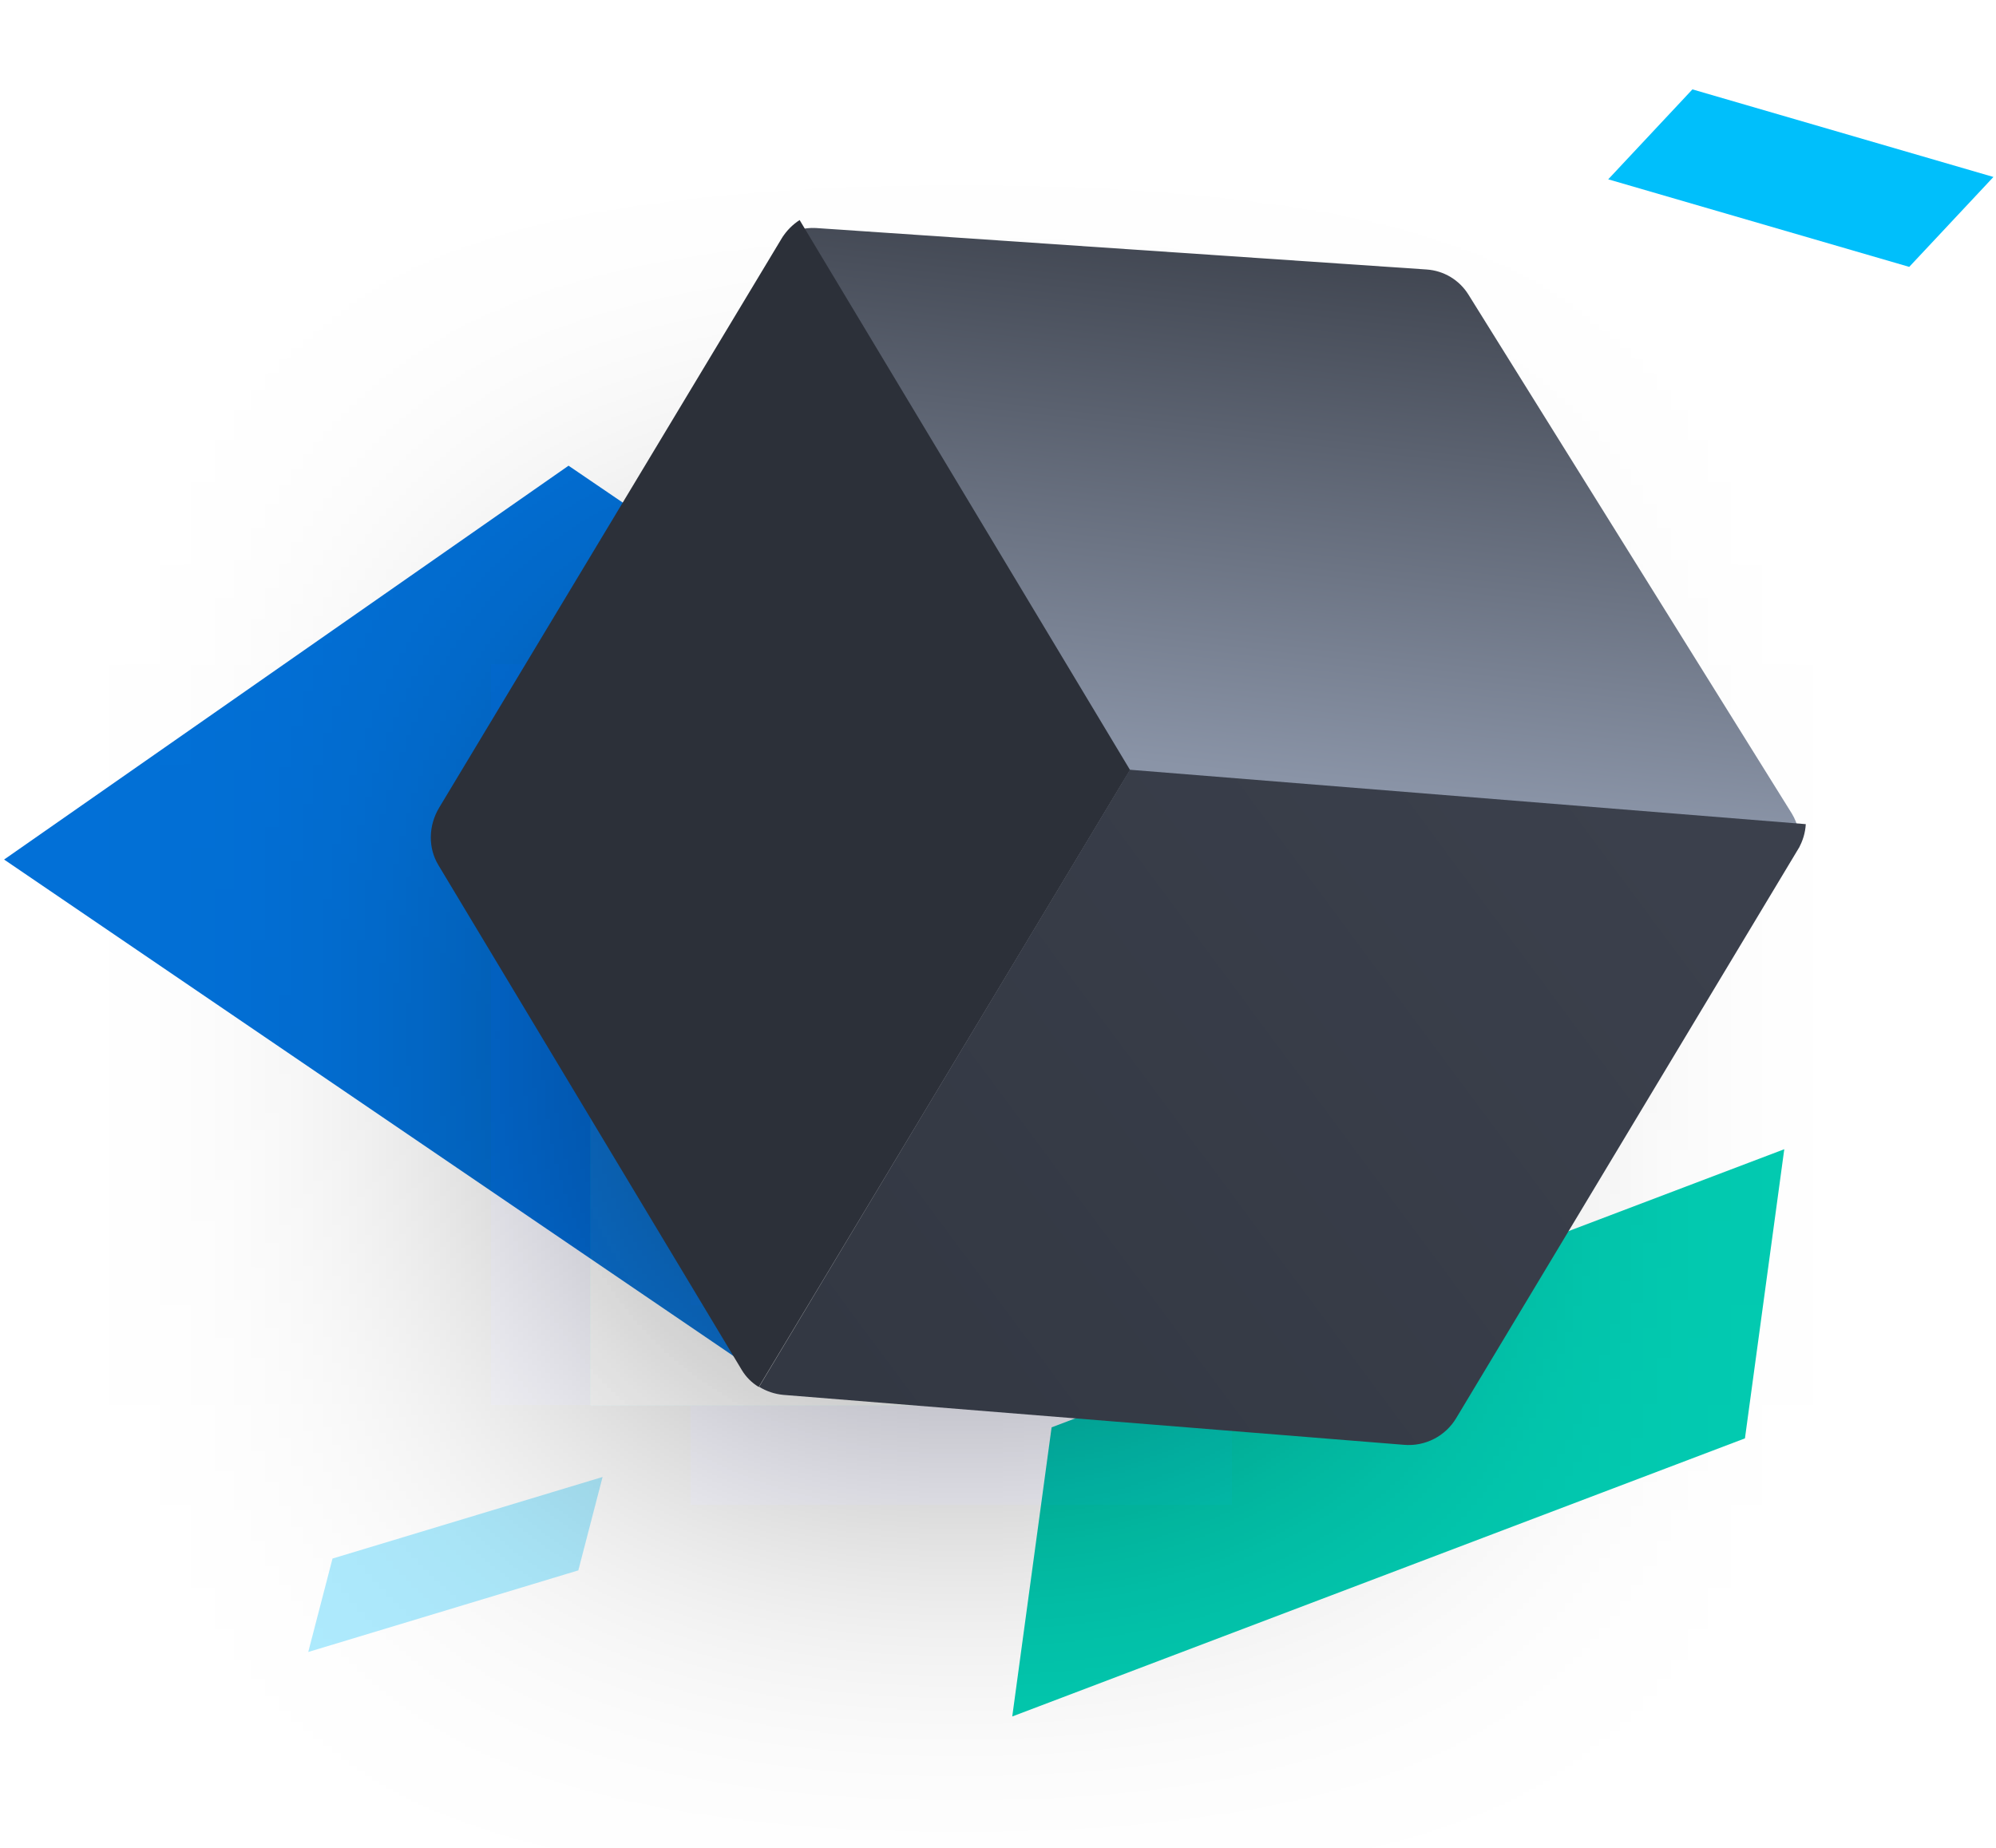
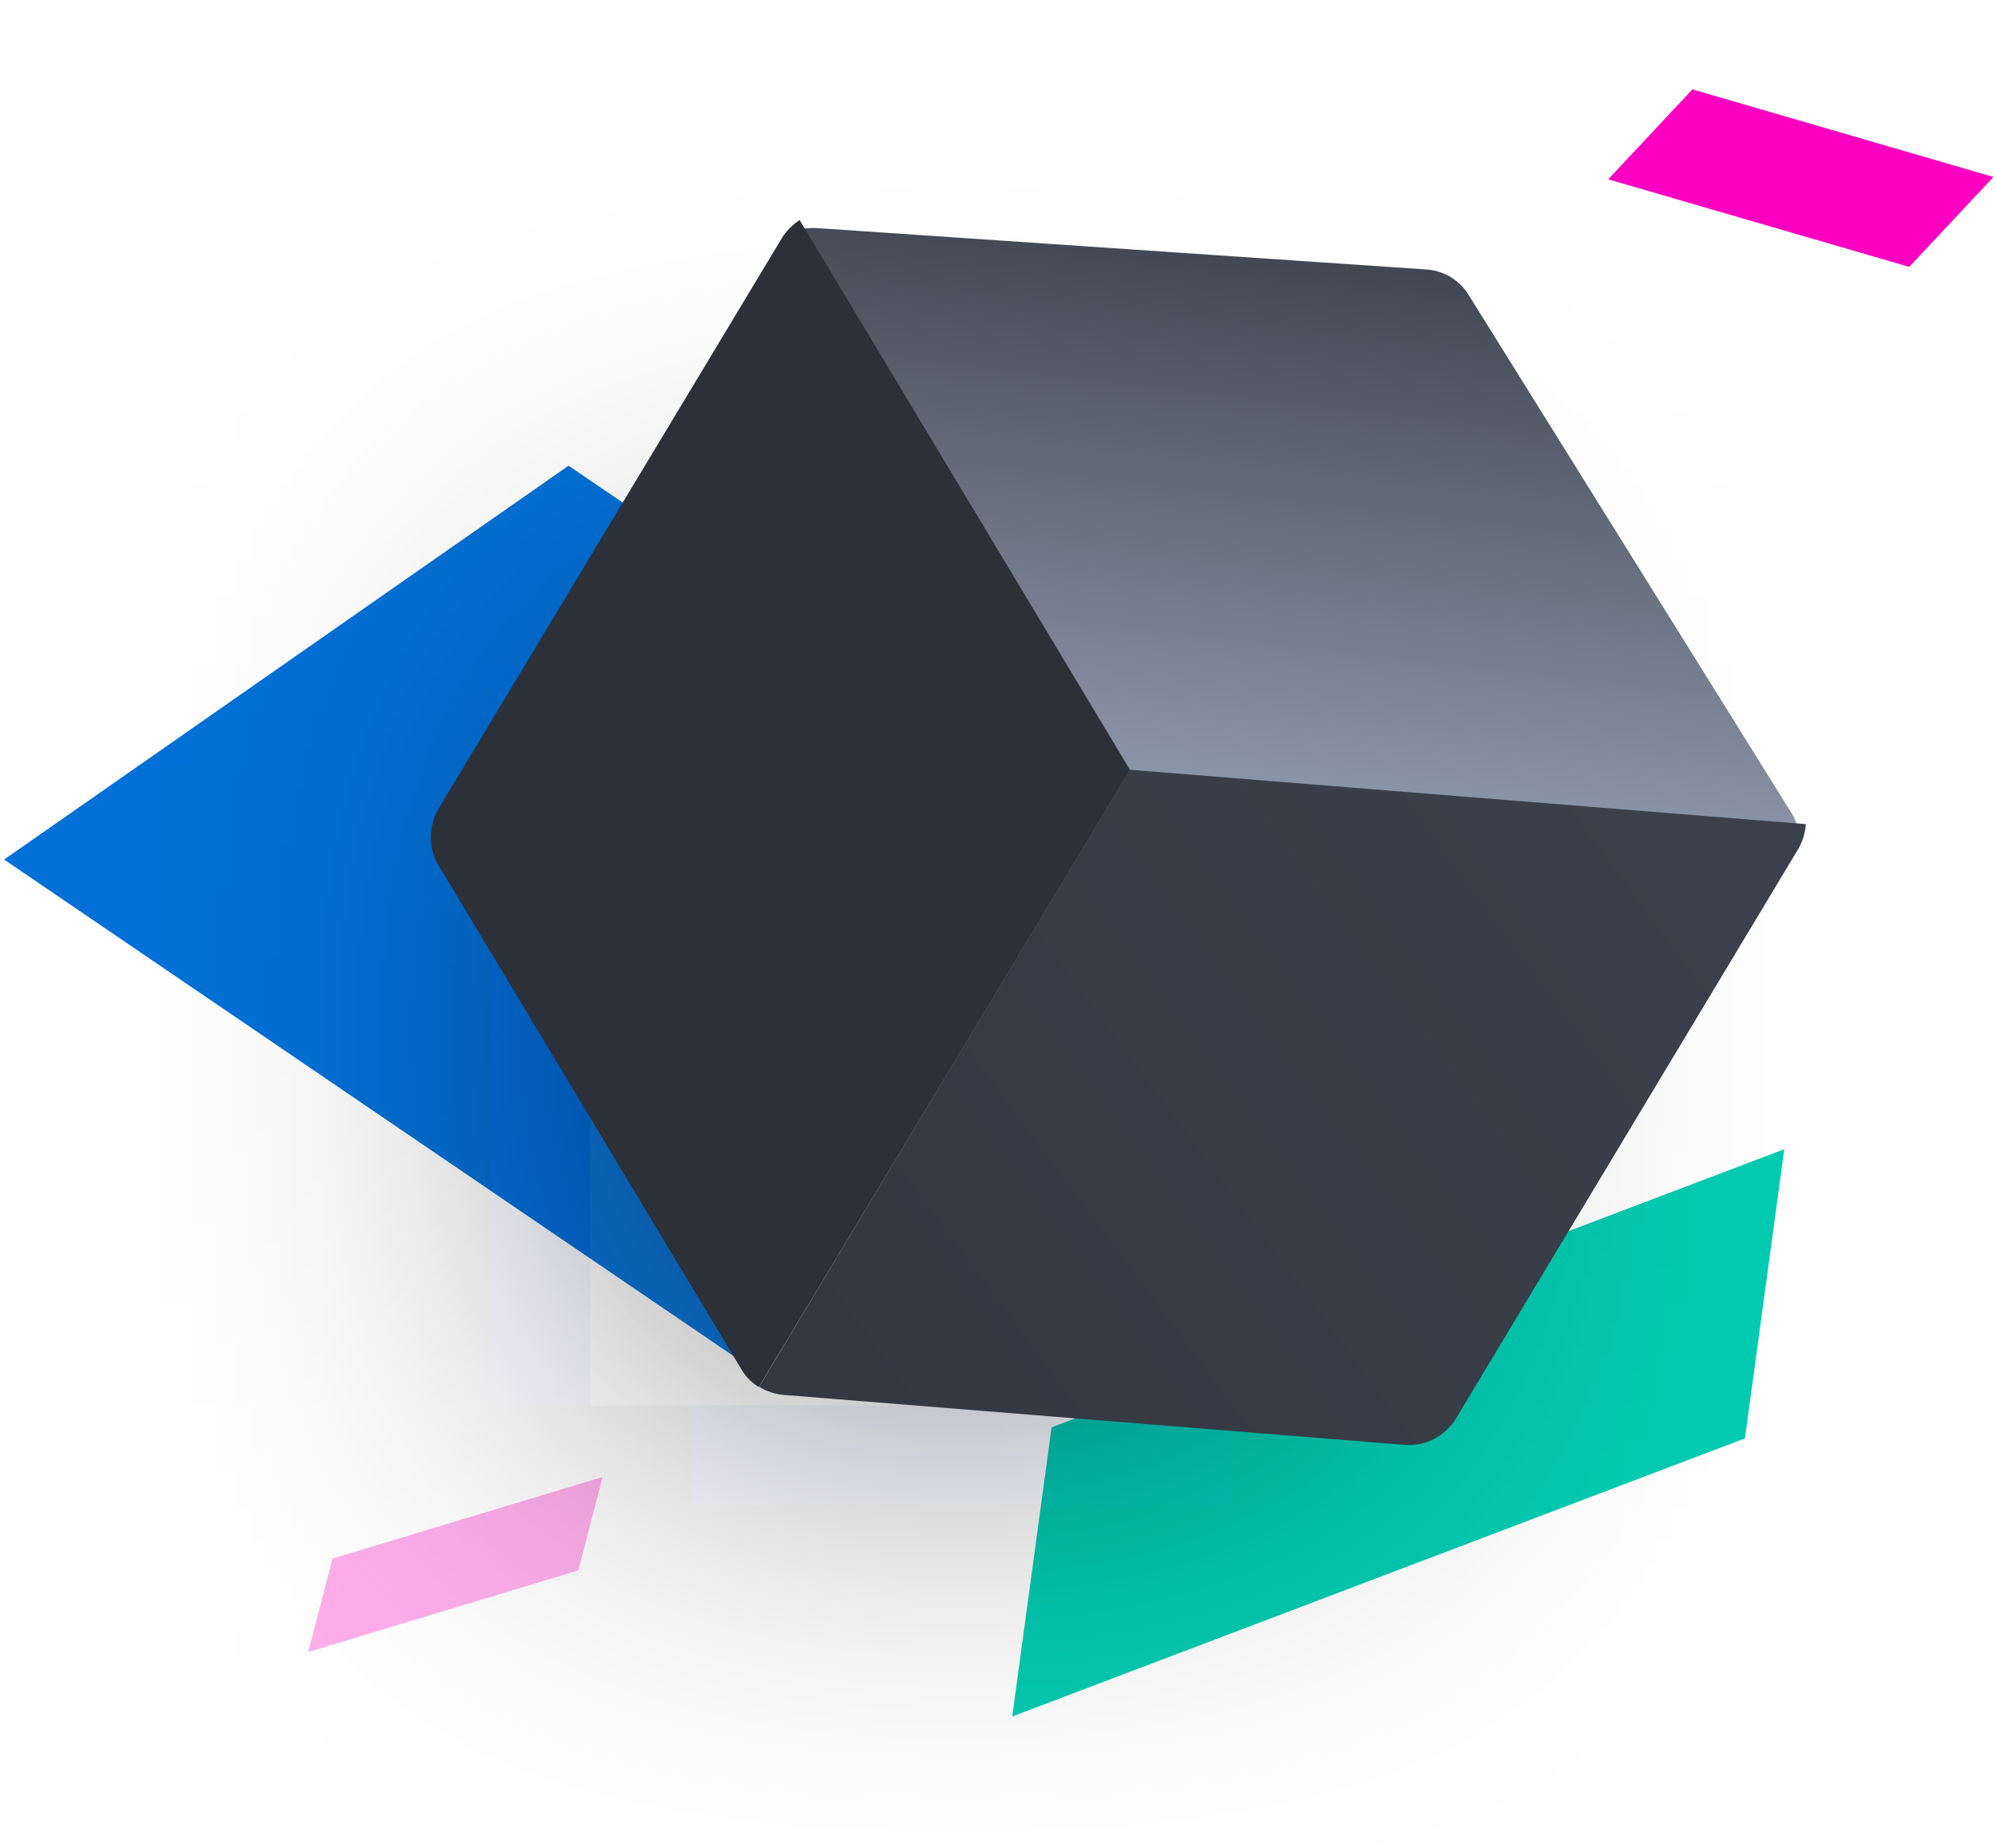
<svg xmlns="http://www.w3.org/2000/svg" width="108" height="100">
  <defs>
    <filter x="-90%" y="-90%" width="280%" height="280%" filterUnits="objectBoundingBox" id="a">
      <feGaussianBlur stdDeviation="12" in="SourceGraphic" />
    </filter>
    <linearGradient x1="17.713%" y1="0%" x2="77.754%" y2="68.424%" id="b">
      <stop stop-color="#2C3039" offset="0%" />
      <stop stop-color="#8A94A7" offset="100%" />
    </linearGradient>
    <linearGradient x1="49.892%" y1=".428%" x2="24.856%" y2="100%" id="c">
      <stop stop-color="#3B404C" offset="0%" />
      <stop stop-color="#333843" offset="100%" />
    </linearGradient>
  </defs>
  <g fill="none" fill-rule="evenodd">
-     <path fill-opacity=".32" fill="#00BFFB" d="M31.292 84.984l1.313-5.055-14.613 4.415-1.313 5.056z" />
+     <path fill-opacity=".32" fill="#fb00c0" d="M31.292 84.984l1.313-5.055-14.613 4.415-1.313 5.056z" />
    <path d="M41.203 74.416L.222 46.516l30.541-21.314 23.908 16.277-11.69 10.84-1.706 22-.072.097z" fill="#0270D7" />
-     <path fill="#00BFFB" d="M103.305 14.443l4.556-4.866-16.287-4.74-4.556 4.867z" />
+     <path fill="#fb00c0" d="M103.305 14.443l4.556-4.866-16.287-4.74-4.556 4.867z" />
    <path fill="#02CBB1" d="M56.9 77.244L54.771 92.89 94.416 77.84l2.128-15.648z" />
    <path fill-opacity=".48" fill="#1D2026" filter="url(#a)" d="M31.778 38.241h40v40h-40z" transform="translate(.222 -2.241)" />
    <path d="M88.023 31.352a2.962 2.962 0 0 0-1.296-1.359l-29.464-15.06a2.888 2.888 0 0 0-2.634.001L25.147 30.03a2.972 2.972 0 0 0-1.298 1.361l32.078 16.398 32.096-16.436z" fill="url(#b)" fill-rule="nonzero" transform="rotate(31 66.542 55.443)" />
    <path d="M43.266 11.908a3.154 3.154 0 0 0-.96.977L23.763 43.707c-.586.974-.605 2.174-.048 3.1l16.423 27.335c.228.379.543.693.917.917l20.09-33.39-17.878-29.76z" fill="#2C3039" fill-rule="nonzero" />
    <path d="M38.935 50.59v38.956a3.04 3.04 0 0 0 1.35-.3L70.47 74.263a2.994 2.994 0 0 0 1.67-2.697V35.608a2.98 2.98 0 0 0-.342-1.33L38.935 50.59z" fill="url(#c)" transform="rotate(31 66.143 86.153)" />
  </g>
</svg>
